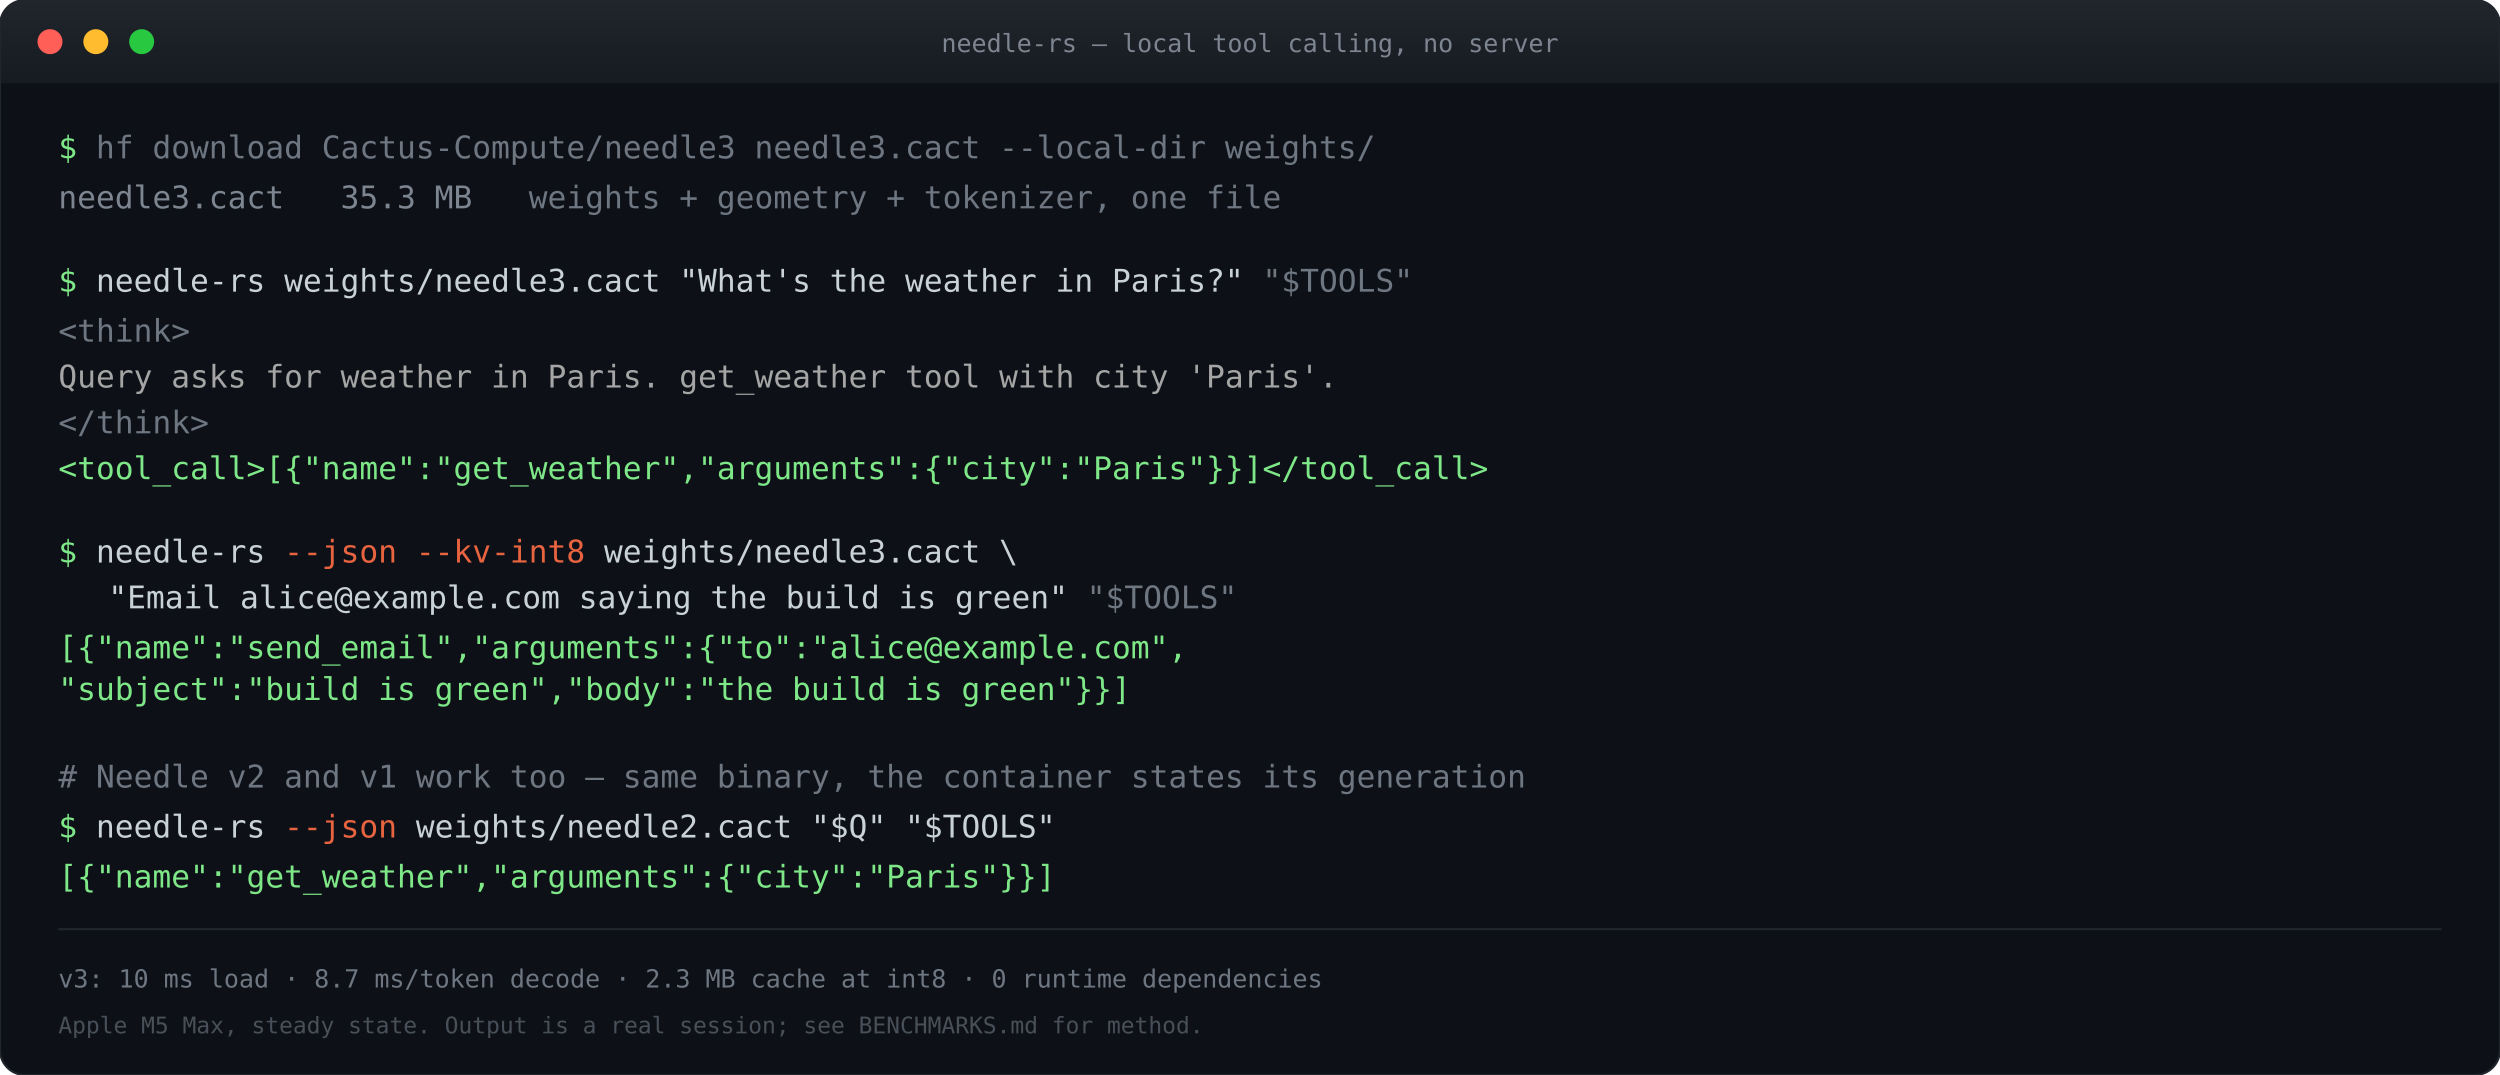
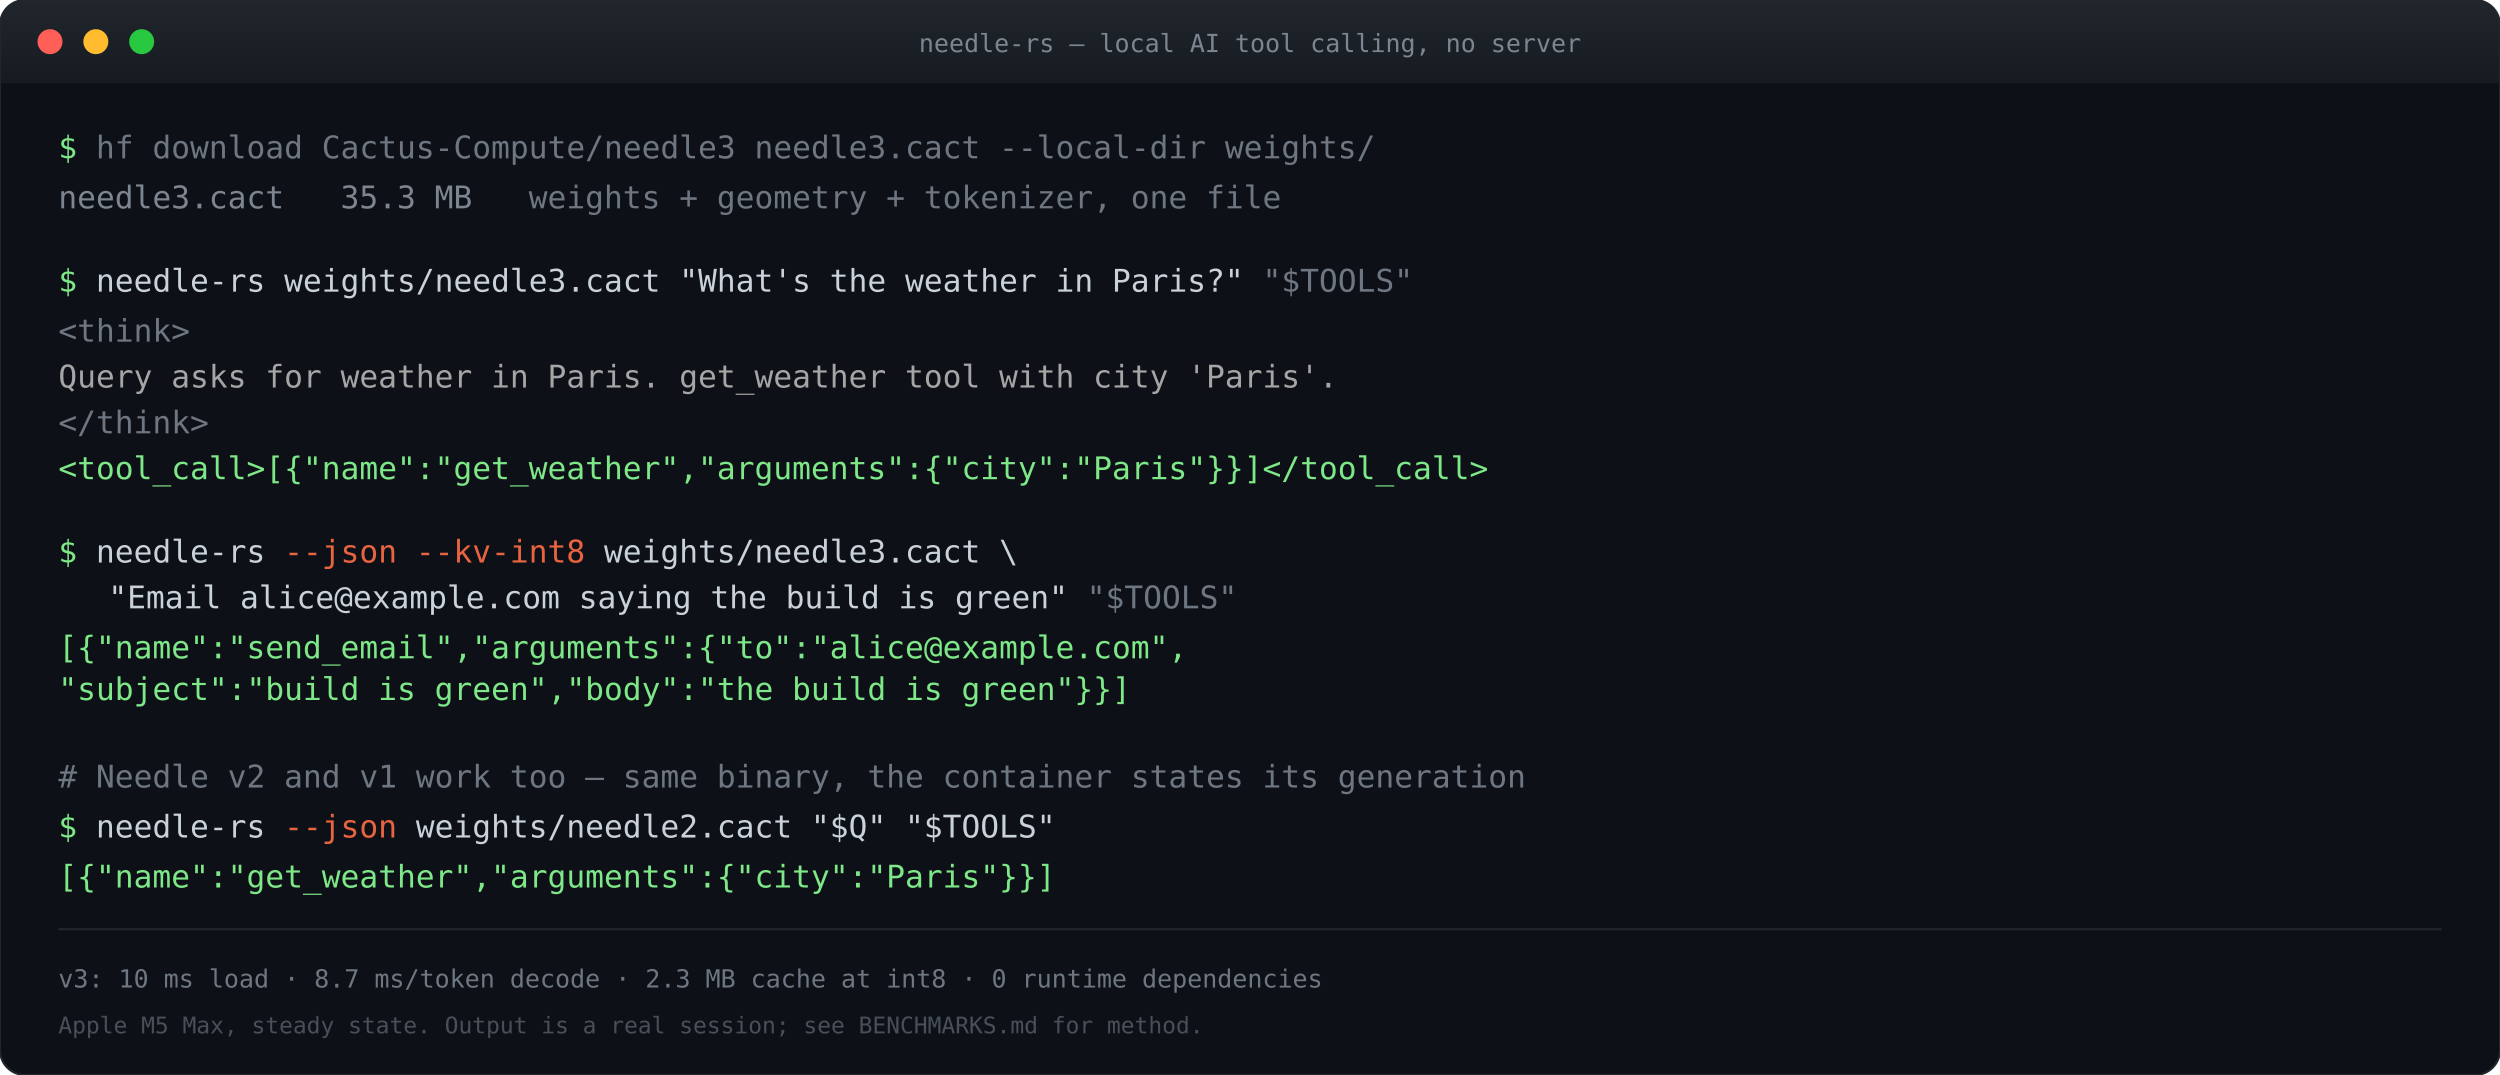
<svg xmlns="http://www.w3.org/2000/svg" viewBox="0 0 1200 516" width="1200" height="516" role="img" aria-label="A needle-rs terminal session: Needle v3 reasoning before a tool call, the same query with the int8 cache, then Needle v2 and v1 from the same binary">
  <defs>
    <linearGradient id="titlebar" x1="0%" y1="0%" x2="0%" y2="100%">
      <stop offset="0%" stop-color="#21262D" />
      <stop offset="100%" stop-color="#161B22" />
    </linearGradient>
    <clipPath id="round">
      <rect width="1200" height="516" rx="12" />
    </clipPath>
  </defs>
  <g clip-path="url(#round)">
    <rect width="1200" height="516" fill="#0D1117" />
    <rect width="1200" height="40" fill="url(#titlebar)" />
    <circle cx="24" cy="20" r="6" fill="#FF5F57" />
    <circle cx="46" cy="20" r="6" fill="#FEBC2E" />
    <circle cx="68" cy="20" r="6" fill="#28C840" />
-     <text x="600" y="25" text-anchor="middle" font-family="ui-monospace, 'JetBrains Mono', 'SF Mono', Menlo, monospace" font-size="12" fill="#7D8590">needle-rs — local tool calling, no server</text>
+     <text x="600" y="25" text-anchor="middle" font-family="ui-monospace, 'JetBrains Mono', 'SF Mono', Menlo, monospace" font-size="12" fill="#7D8590">needle-rs — local AI tool calling, no server</text>
  </g>
  <rect width="1200" height="516" rx="12" fill="none" stroke="#21262D" stroke-width="1" />
  <g font-family="ui-monospace, 'JetBrains Mono', 'SF Mono', Menlo, Consolas, monospace" font-size="15">
    <text x="28" y="76" fill="#6E7681">
      <tspan fill="#7EE787">$</tspan> hf download Cactus-Compute/needle3 needle3.cact <tspan fill="#6E7681">--local-dir weights/</tspan>
    </text>
    <text x="28" y="100" xml:space="preserve" fill="#7D8590">needle3.cact   35.3 MB   <tspan fill="#6E7681">weights + geometry + tokenizer, one file</tspan>
    </text>
    <text x="28" y="140" fill="#C9D1D9">
      <tspan fill="#7EE787">$</tspan> needle-rs weights/needle3.cact "What's the weather in Paris?" <tspan fill="#6E7681">"$TOOLS"</tspan>
    </text>
    <text x="28" y="164" fill="#6E7681">&lt;think&gt;</text>
    <text x="28" y="186" fill="#A5A5A5">Query asks for weather in Paris. get_weather tool with city 'Paris'.</text>
    <text x="28" y="208" fill="#6E7681">&lt;/think&gt;</text>
    <text x="28" y="230" fill="#7EE787">&lt;tool_call&gt;[{"name":"get_weather","arguments":{"city":"Paris"}}]&lt;/tool_call&gt;</text>
    <text x="28" y="270" fill="#C9D1D9">
      <tspan fill="#7EE787">$</tspan> needle-rs <tspan fill="#E8633F">--json --kv-int8</tspan> weights/needle3.cact \
    </text>
    <text x="52" y="292" fill="#C9D1D9">"Email alice@example.com saying the build is green" <tspan fill="#6E7681">"$TOOLS"</tspan>
    </text>
    <text x="28" y="316" fill="#7EE787">[{"name":"send_email","arguments":{"to":"alice@example.com",</text>
    <text x="28" y="336" fill="#7EE787">  "subject":"build is green","body":"the build is green"}}]</text>
    <text x="28" y="378" fill="#6E7681">
      <tspan fill="#6E7681">#</tspan> Needle v2 and v1 work too — same binary, the container states its generation
    </text>
    <text x="28" y="402" fill="#C9D1D9">
      <tspan fill="#7EE787">$</tspan> needle-rs <tspan fill="#E8633F">--json</tspan> weights/needle2.cact "$Q" "$TOOLS"
    </text>
    <text x="28" y="426" fill="#7EE787">[{"name":"get_weather","arguments":{"city":"Paris"}}]</text>
  </g>
  <line x1="28" y1="446" x2="1172" y2="446" stroke="#21262D" stroke-width="1" />
  <text x="28" y="474" font-family="ui-monospace, monospace" font-size="12" fill="#6E7681">v3: 10 ms load · 8.7 ms/token decode · 2.3 MB cache at int8 · 0 runtime dependencies</text>
  <text x="28" y="496" font-family="ui-monospace, monospace" font-size="11" fill="#484F58">
    Apple M5 Max, steady state. Output is a real session; see BENCHMARKS.md for method.
  </text>
</svg>
